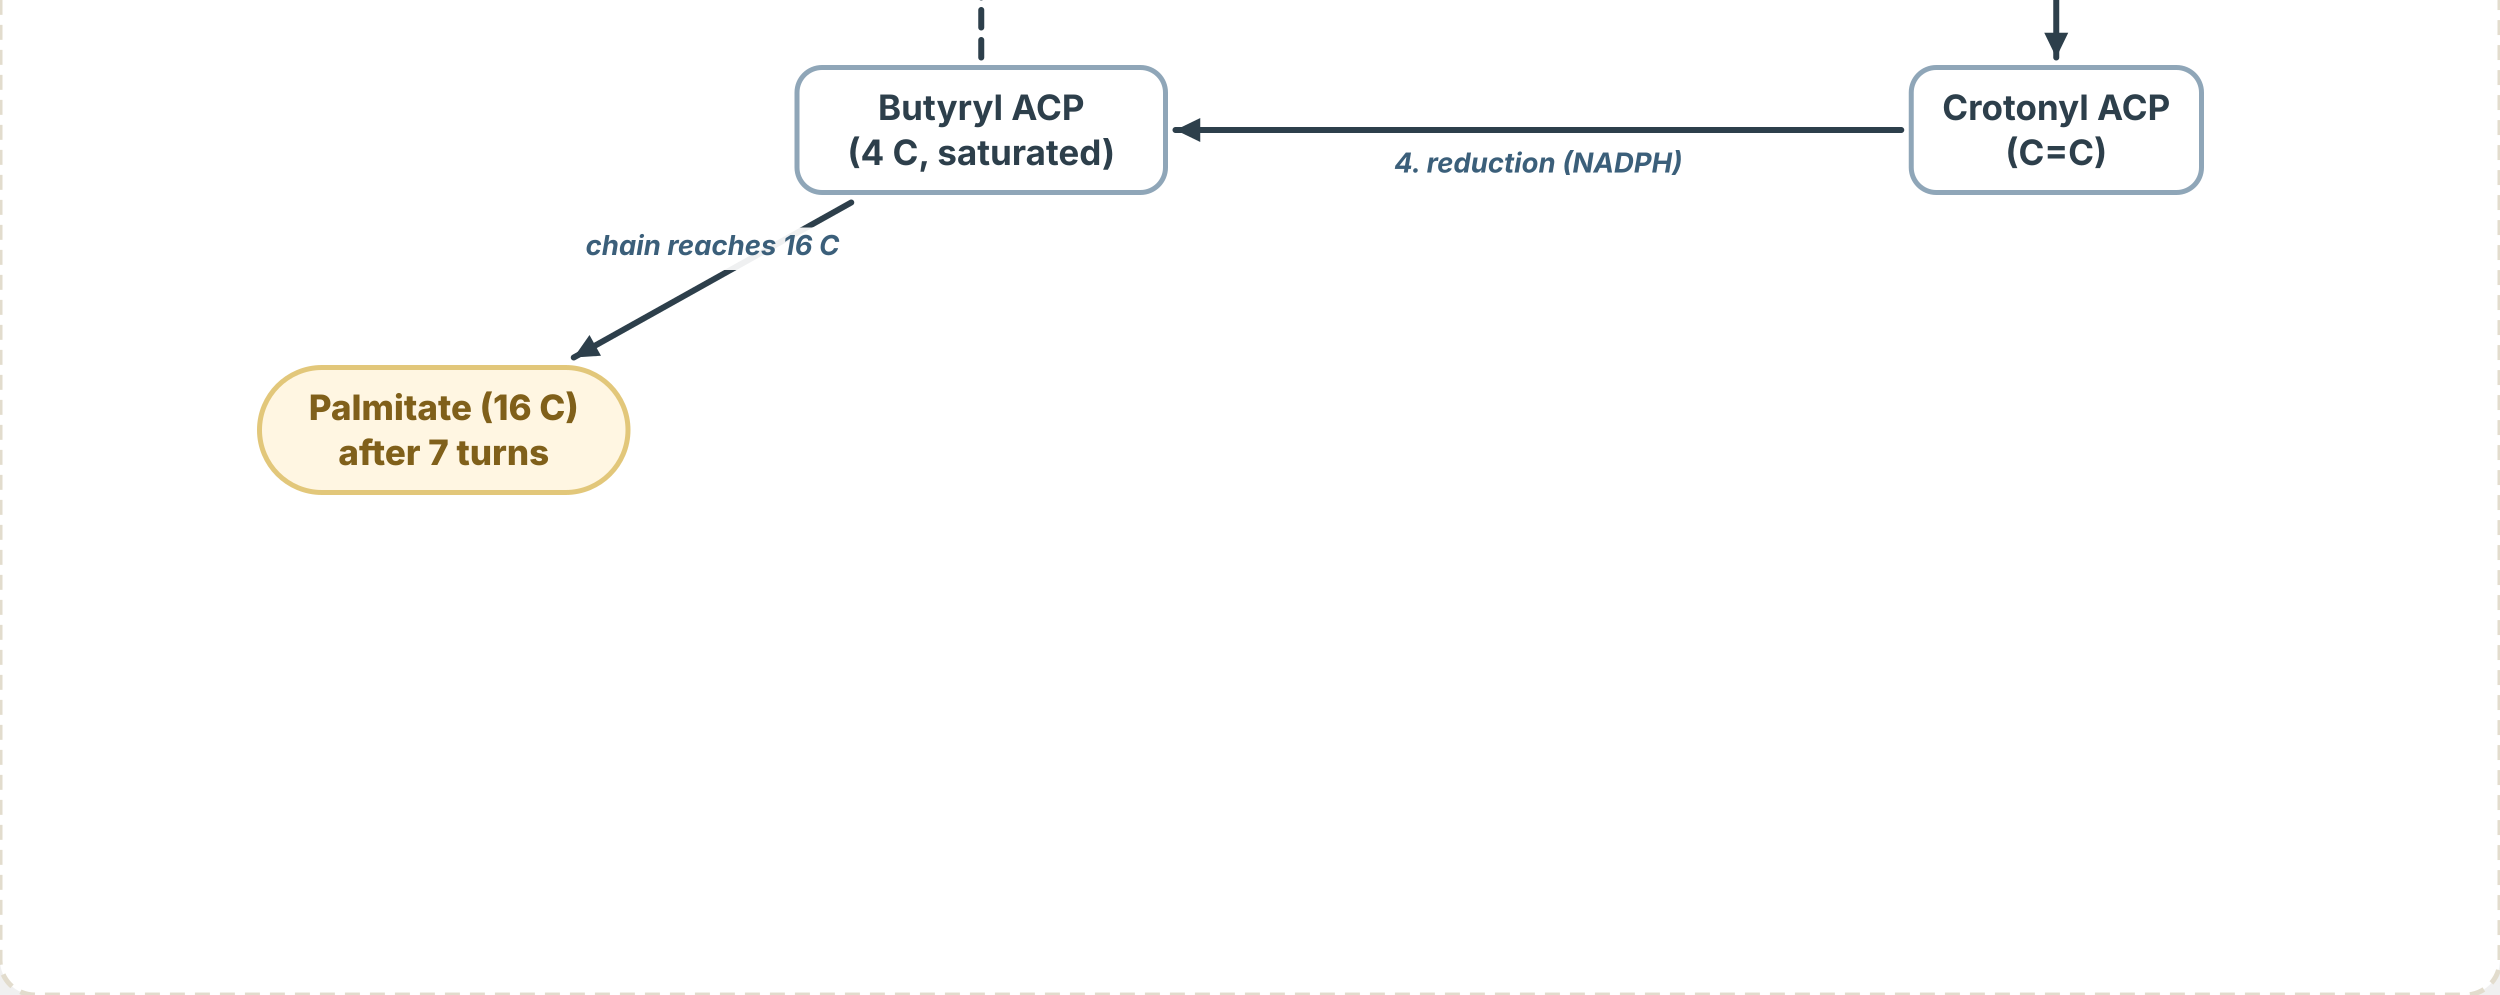
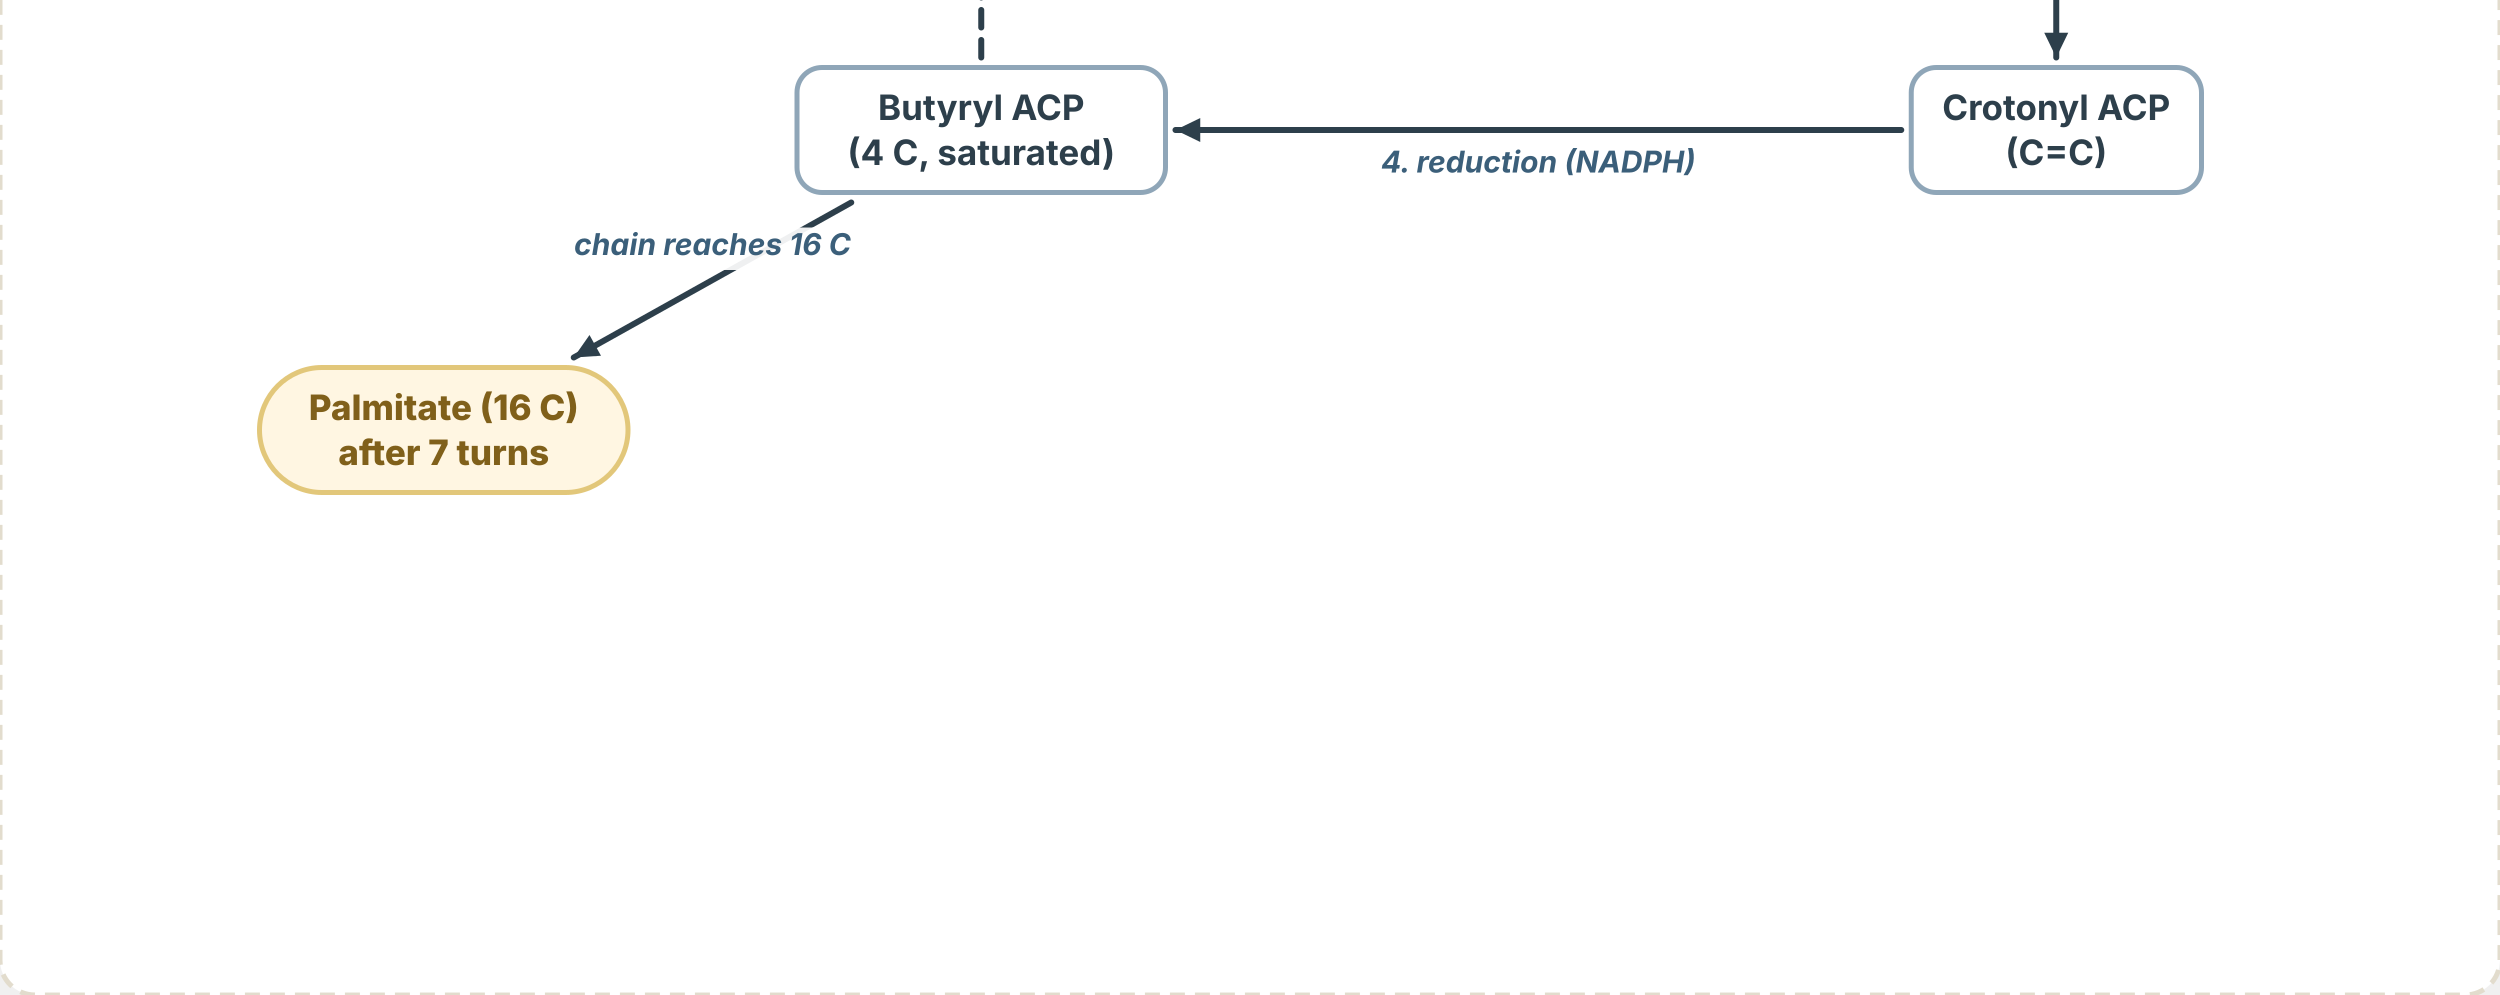
<svg xmlns="http://www.w3.org/2000/svg" aria-hidden="true" viewBox="0 342 1000 398" width="2000" height="796" style="max-width:100%;height:auto;display:block;margin:0 auto">
  <rect width="1000" height="740" rx="14" fill="#ffffff" stroke="#e2dccd" stroke-width="2" stroke-dasharray="6 4" />
  <path d="M177.5 159.0 L177.5 230.0" fill="none" stroke="#2d3f4b" stroke-width="2.4" stroke-linecap="round" stroke-linejoin="round" />
  <path d="M177.5 230.0 L172.7 220.1 L182.3 220.1 Z" fill="#2d3f4b" />
  <path d="M259.1 250.0 L330.5 250.0" fill="none" stroke="#2d3f4b" stroke-width="2.4" stroke-linecap="round" stroke-linejoin="round" />
  <path d="M330.5 250.0 L320.5 254.8 L320.5 245.2 Z" fill="#2d3f4b" />
  <path d="M444.5 221.0 L555.5 159.0" fill="none" stroke="#2d3f4b" stroke-width="2.4" stroke-linecap="round" stroke-linejoin="round" />
  <path d="M555.5 159.0 L549.2 168.0 L544.6 159.7 Z" fill="#2d3f4b" />
  <path d="M659.5 159.0 L770.5 221.0" fill="none" stroke="#2d3f4b" stroke-width="2.4" stroke-linecap="round" stroke-linejoin="round" />
  <path d="M770.5 221.0 L759.6 220.3 L764.2 212.0 Z" fill="#2d3f4b" />
  <path d="M822.5 279.0 L822.5 365.0" fill="none" stroke="#2d3f4b" stroke-width="2.4" stroke-linecap="round" stroke-linejoin="round" />
  <path d="M822.5 365.0 L817.7 355.1 L827.3 355.1 Z" fill="#2d3f4b" />
  <path d="M760.5 394.0 L470.2 394.0" fill="none" stroke="#2d3f4b" stroke-width="2.4" stroke-linecap="round" stroke-linejoin="round" />
  <path d="M470.2 394.0 L480.1 389.2 L480.1 398.8 Z" fill="#2d3f4b" />
  <path d="M392.5 365.0 L392.5 279.0" fill="none" stroke="#2d3f4b" stroke-width="2.4" stroke-linecap="round" stroke-linejoin="round" stroke-dasharray="7 5" />
  <path d="M392.5 279.0 L397.3 288.9 L387.7 288.9 Z" fill="#2d3f4b" />
  <path d="M340.5 423.0 L229.5 485.0" fill="none" stroke="#2d3f4b" stroke-width="2.4" stroke-linecap="round" stroke-linejoin="round" />
  <path d="M229.5 485.0 L235.8 476.0 L240.4 484.3 Z" fill="#2d3f4b" />
  <rect x="84.2" y="105.0" width="186.6" height="50.0" rx="10" fill="#ffffff" stroke="#8fa6b8" stroke-width="2" />
  <text x="177.5" y="126.0" text-anchor="middle" font-size="14" font-weight="700" fill="#2d3f4b" font-family="Nunito,Inter,Helvetica,Arial,sans-serif">Acetyl CoA</text>
  <text x="177.5" y="144.0" text-anchor="middle" font-size="14" font-weight="700" fill="#2d3f4b" font-family="Nunito,Inter,Helvetica,Arial,sans-serif">(also loads onto ACP)</text>
  <rect x="99.9" y="234.0" width="155.3" height="32.0" rx="10" fill="#ffffff" stroke="#8fa6b8" stroke-width="2" />
  <text x="177.5" y="255.0" text-anchor="middle" font-size="14" font-weight="700" fill="#2d3f4b" font-family="Nunito,Inter,Helvetica,Arial,sans-serif">Malonyl CoA (3 C)</text>
  <rect x="334.5" y="225.0" width="116.1" height="50.0" rx="10" fill="#f2e8f7" stroke="#b48cc8" stroke-width="2" />
  <text x="392.5" y="246.0" text-anchor="middle" font-size="14" font-weight="800" fill="#5b3a72" font-family="Nunito,Inter,Helvetica,Arial,sans-serif">Acetyl ACP +</text>
  <text x="392.5" y="264.0" text-anchor="middle" font-size="14" font-weight="800" fill="#5b3a72" font-family="Nunito,Inter,Helvetica,Arial,sans-serif">malonyl ACP</text>
  <rect x="537.7" y="105.0" width="139.6" height="50.0" rx="10" fill="#ffffff" stroke="#8fa6b8" stroke-width="2" />
  <text x="607.5" y="126.0" text-anchor="middle" font-size="14" font-weight="700" fill="#2d3f4b" font-family="Nunito,Inter,Helvetica,Arial,sans-serif">Acetoacetyl ACP</text>
  <text x="607.5" y="144.0" text-anchor="middle" font-size="14" font-weight="700" fill="#2d3f4b" font-family="Nunito,Inter,Helvetica,Arial,sans-serif">(4 C, β-keto)</text>
  <rect x="733.1" y="225.0" width="178.8" height="50.0" rx="10" fill="#ffffff" stroke="#8fa6b8" stroke-width="2" />
  <text x="822.5" y="246.0" text-anchor="middle" font-size="14" font-weight="700" fill="#2d3f4b" font-family="Nunito,Inter,Helvetica,Arial,sans-serif">3-Hydroxybutyryl ACP</text>
  <text x="822.5" y="264.0" text-anchor="middle" font-size="14" font-weight="700" fill="#2d3f4b" font-family="Nunito,Inter,Helvetica,Arial,sans-serif">(2° alcohol)</text>
  <rect x="764.5" y="369.0" width="116.1" height="50.0" rx="10" fill="#ffffff" stroke="#8fa6b8" stroke-width="2" />
  <text x="822.5" y="390.0" text-anchor="middle" font-size="14" font-weight="700" fill="#2d3f4b" font-family="Nunito,Inter,Helvetica,Arial,sans-serif">Crotonyl ACP</text>
  <text x="822.5" y="408.0" text-anchor="middle" font-size="14" font-weight="700" fill="#2d3f4b" font-family="Nunito,Inter,Helvetica,Arial,sans-serif">(C=C)</text>
  <rect x="318.8" y="369.0" width="147.4" height="50.0" rx="10" fill="#ffffff" stroke="#8fa6b8" stroke-width="2" />
  <text x="392.5" y="390.0" text-anchor="middle" font-size="14" font-weight="700" fill="#2d3f4b" font-family="Nunito,Inter,Helvetica,Arial,sans-serif">Butyryl ACP</text>
  <text x="392.5" y="408.0" text-anchor="middle" font-size="14" font-weight="700" fill="#2d3f4b" font-family="Nunito,Inter,Helvetica,Arial,sans-serif">(4 C, saturated)</text>
  <rect x="103.8" y="489.0" width="147.4" height="50.0" rx="25" fill="#fff6e2" stroke="#e2c77a" stroke-width="2" />
  <text x="177.5" y="510.0" text-anchor="middle" font-size="14" font-weight="800" fill="#80601a" font-family="Nunito,Inter,Helvetica,Arial,sans-serif">Palmitate (16 C)</text>
  <text x="177.5" y="528.0" text-anchor="middle" font-size="14" font-weight="800" fill="#80601a" font-family="Nunito,Inter,Helvetica,Arial,sans-serif">after 7 turns</text>
  <rect x="183.5" y="186.0" width="127.0" height="17.0" rx="6" fill="#ffffff" fill-opacity="0.92" />
-   <text x="247.0" y="197.0" text-anchor="middle" font-size="11" font-weight="700" font-style="italic" fill="#3b5f7a" font-family="Nunito,Inter,Helvetica,Arial,sans-serif">carboxylation (ATP)</text>
+   <text x="247.0" y="197.0" text-anchor="middle" font-size="12" font-weight="700" font-style="italic" fill="#3b5f7a" font-family="Nunito,Inter,Helvetica,Arial,sans-serif">carboxylation (ATP)</text>
  <rect x="424.2" y="169.0" width="151.7" height="17.0" rx="6" fill="#ffffff" fill-opacity="0.92" />
-   <text x="500.0" y="180.0" text-anchor="middle" font-size="11" font-weight="700" font-style="italic" fill="#3b5f7a" font-family="Nunito,Inter,Helvetica,Arial,sans-serif">1. condensation (− CO₂)</text>
+   <text x="500.0" y="180.0" text-anchor="middle" font-size="12" font-weight="700" font-style="italic" fill="#3b5f7a" font-family="Nunito,Inter,Helvetica,Arial,sans-serif">1. condensation (− CO₂)</text>
  <rect x="648.4" y="169.0" width="133.2" height="17.0" rx="6" fill="#ffffff" fill-opacity="0.92" />
-   <text x="715.0" y="180.0" text-anchor="middle" font-size="11" font-weight="700" font-style="italic" fill="#3b5f7a" font-family="Nunito,Inter,Helvetica,Arial,sans-serif">2. reduction (NADPH)</text>
+   <text x="715.0" y="180.0" text-anchor="middle" font-size="12" font-weight="700" font-style="italic" fill="#3b5f7a" font-family="Nunito,Inter,Helvetica,Arial,sans-serif">2. reduction (NADPH)</text>
  <rect x="828.5" y="313.5" width="145.5" height="17.0" rx="6" fill="#ffffff" fill-opacity="0.92" />
-   <text x="901.3" y="324.5" text-anchor="middle" font-size="11" font-weight="700" font-style="italic" fill="#3b5f7a" font-family="Nunito,Inter,Helvetica,Arial,sans-serif">3. dehydration (− H₂O)</text>
+   <text x="901.3" y="324.5" text-anchor="middle" font-size="12" font-weight="700" font-style="italic" fill="#3b5f7a" font-family="Nunito,Inter,Helvetica,Arial,sans-serif">3. dehydration (− H₂O)</text>
  <rect x="548.7" y="400.0" width="133.2" height="17.0" rx="6" fill="#ffffff" fill-opacity="0.92" />
-   <text x="615.3" y="411.0" text-anchor="middle" font-size="11" font-weight="700" font-style="italic" fill="#3b5f7a" font-family="Nunito,Inter,Helvetica,Arial,sans-serif">4. reduction (NADPH)</text>
+   <text x="615.3" y="411.0" text-anchor="middle" font-size="12" font-weight="700" font-style="italic" fill="#3b5f7a" font-family="Nunito,Inter,Helvetica,Arial,sans-serif">4. reduction (NADPH)</text>
  <rect x="398.5" y="313.5" width="157.8" height="17.0" rx="6" fill="#ffffff" fill-opacity="0.92" />
-   <text x="477.4" y="324.5" text-anchor="middle" font-size="11" font-weight="700" font-style="italic" fill="#3b5f7a" font-family="Nunito,Inter,Helvetica,Arial,sans-serif">+ malonyl ACP: next turn</text>
+   <text x="477.4" y="324.5" text-anchor="middle" font-size="12" font-weight="700" font-style="italic" fill="#3b5f7a" font-family="Nunito,Inter,Helvetica,Arial,sans-serif">+ malonyl ACP: next turn</text>
  <rect x="224.6" y="433.0" width="120.9" height="17.0" rx="6" fill="#ffffff" fill-opacity="0.92" />
-   <text x="285.0" y="444.0" text-anchor="middle" font-size="11" font-weight="700" font-style="italic" fill="#3b5f7a" font-family="Nunito,Inter,Helvetica,Arial,sans-serif">chain reaches 16 C</text>
+   <text x="285.0" y="444.0" text-anchor="middle" font-size="12" font-weight="700" font-style="italic" fill="#3b5f7a" font-family="Nunito,Inter,Helvetica,Arial,sans-serif">chain reaches 16 C</text>
</svg>
